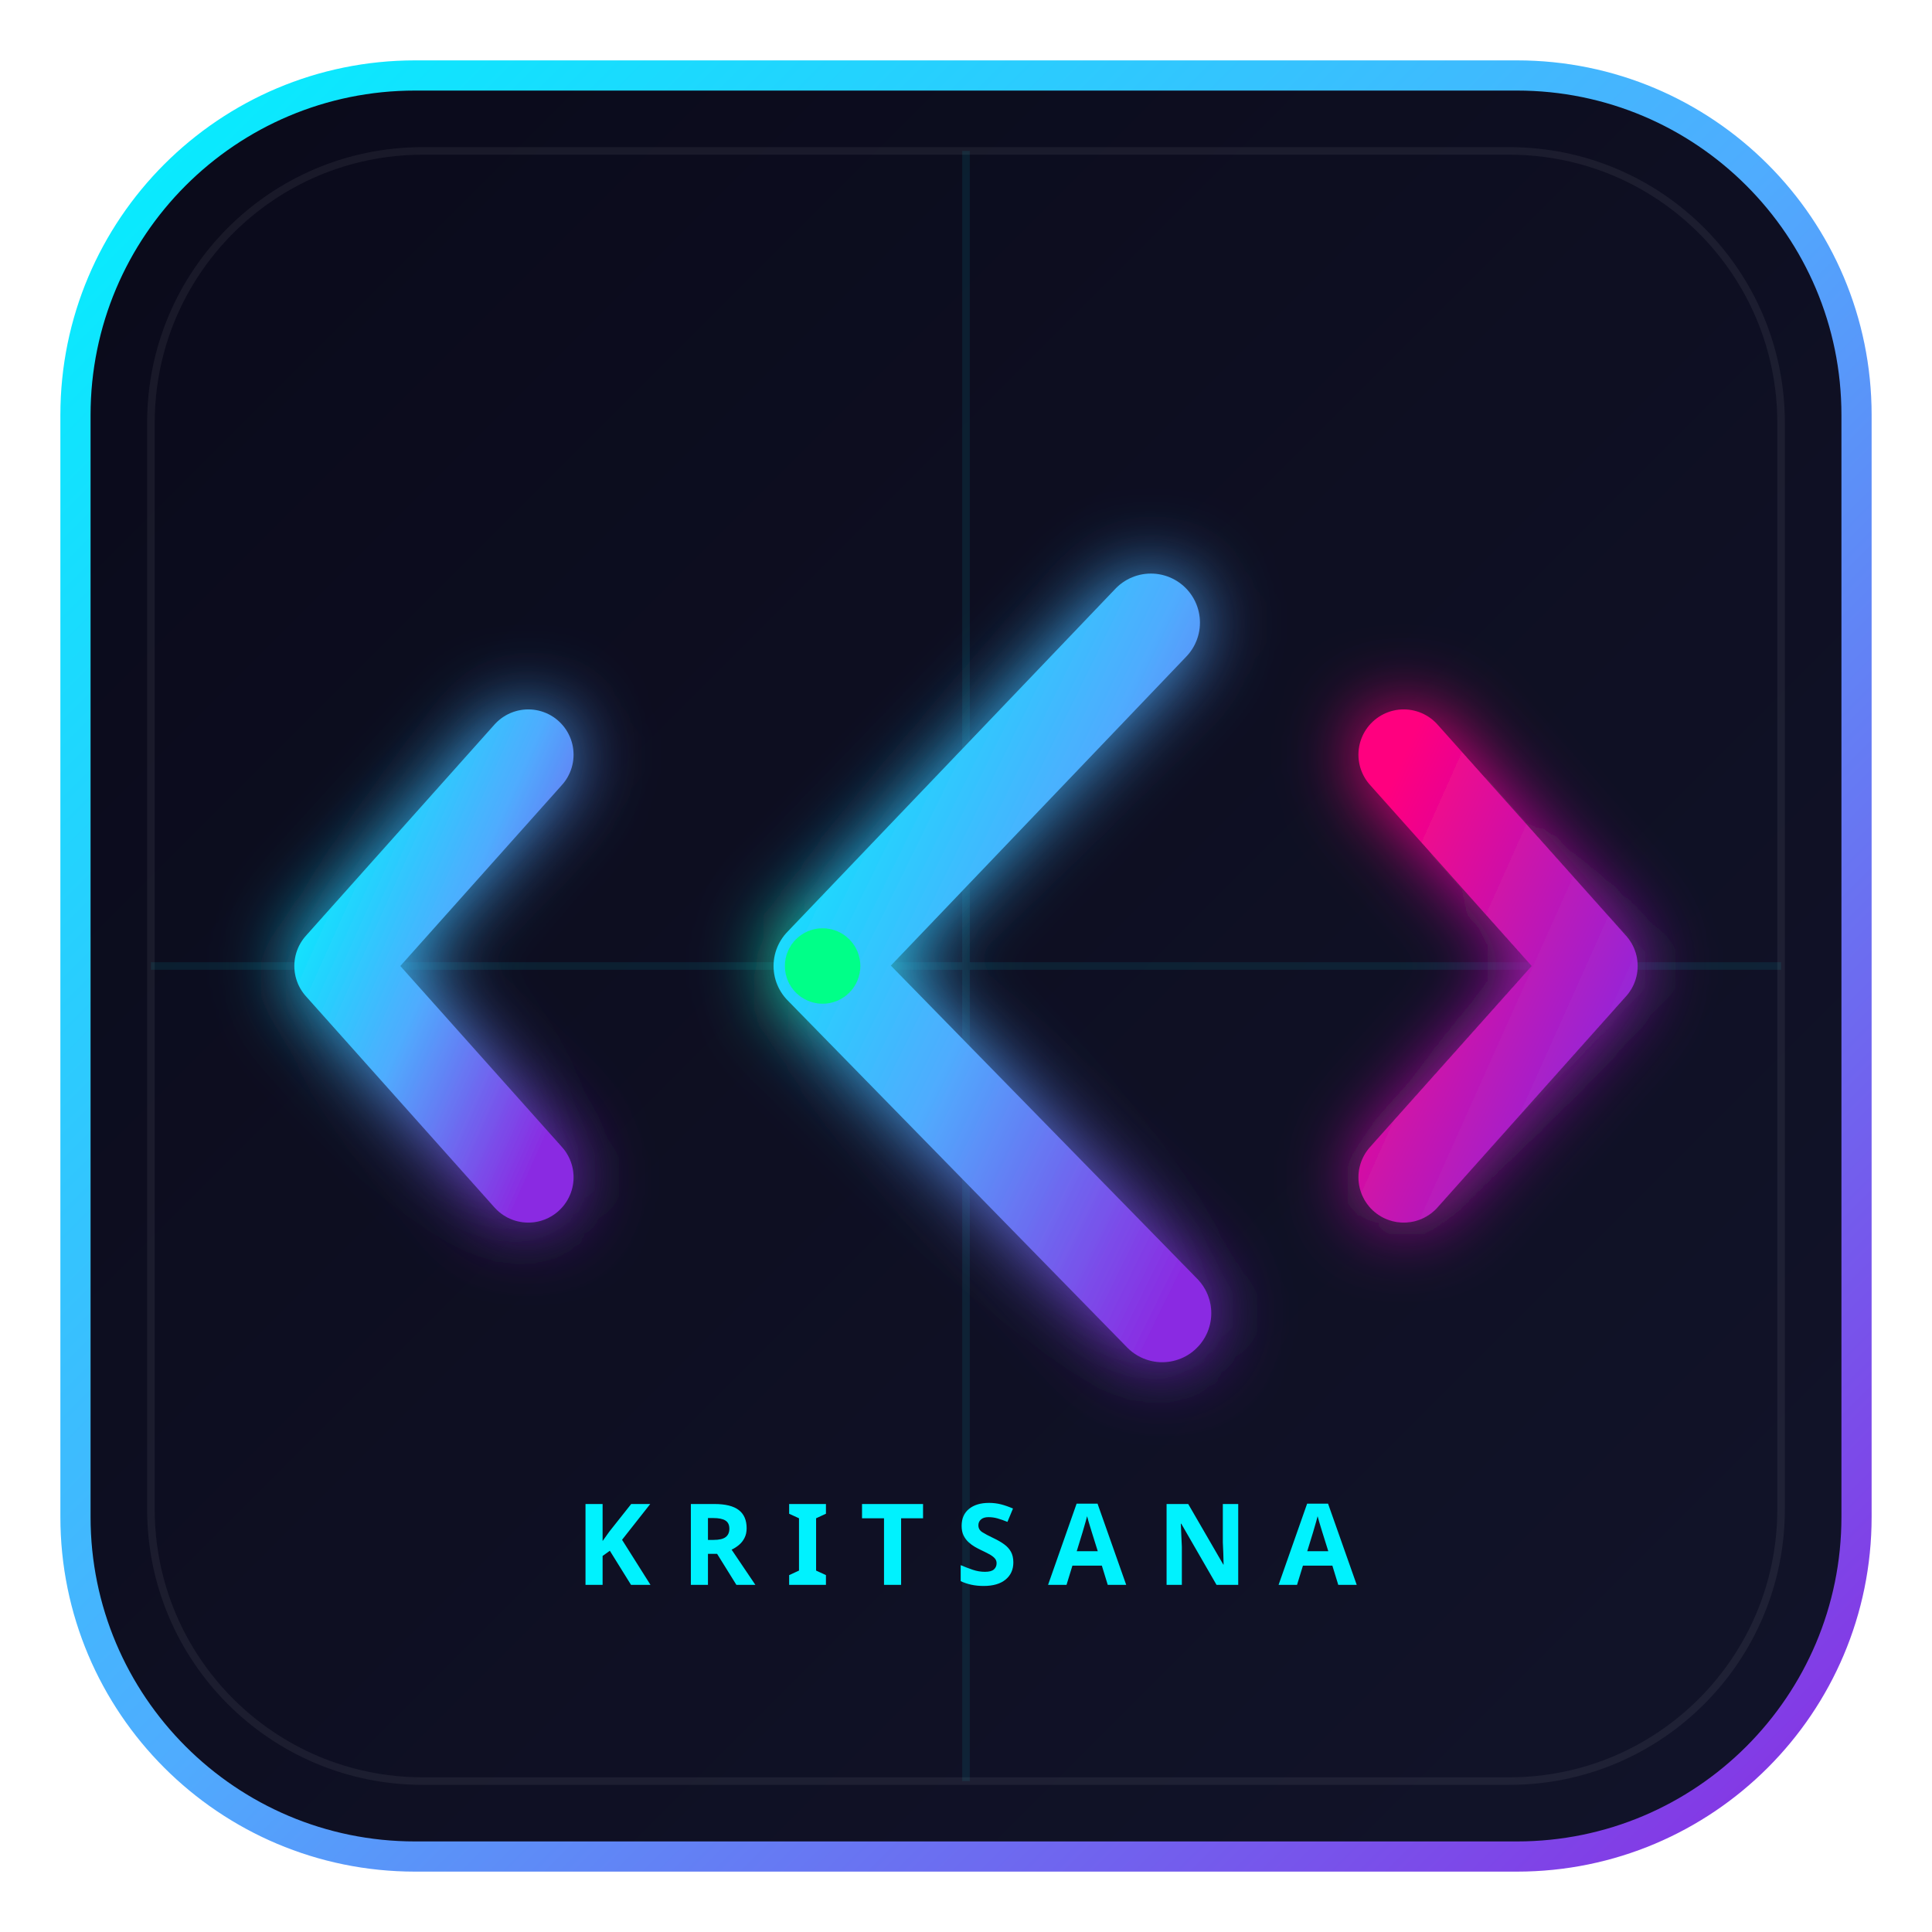
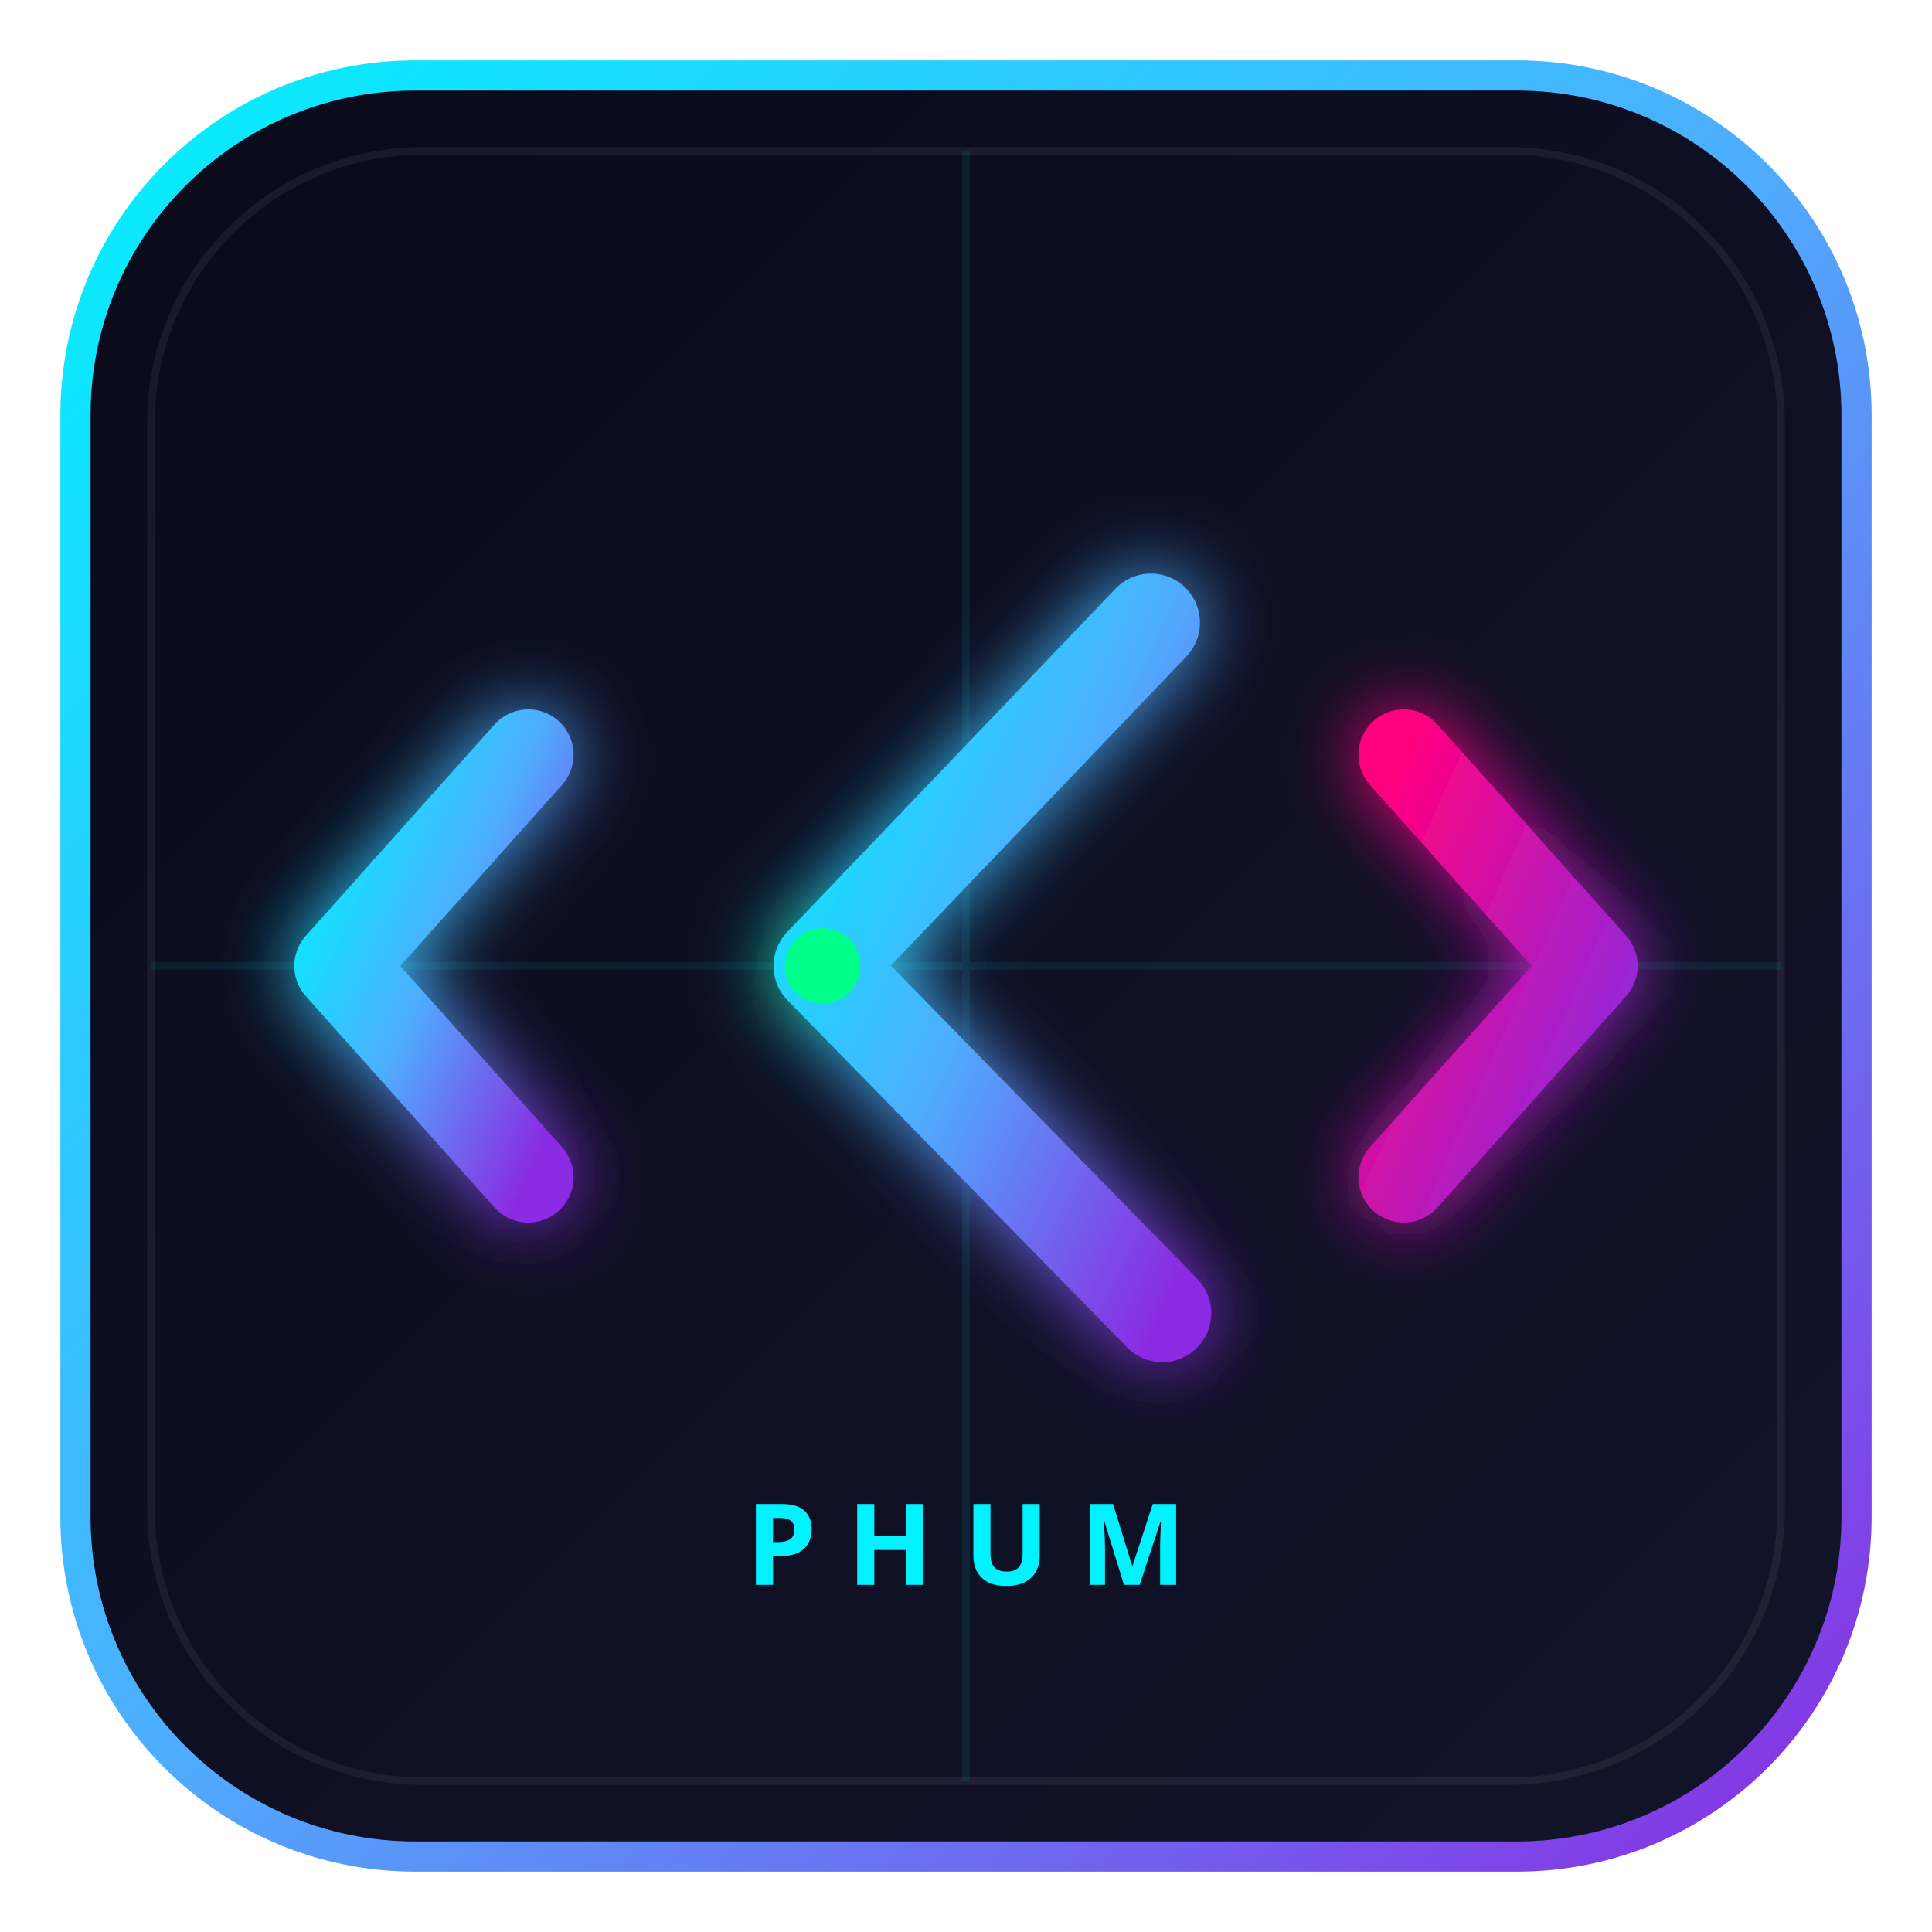
<svg xmlns="http://www.w3.org/2000/svg" viewBox="0 0 512 512" width="192" height="192">
  <defs>
    <linearGradient id="bgGrad" x1="0%" y1="0%" x2="100%" y2="100%">
      <stop offset="0%" stop-color="#0a0a1a" />
      <stop offset="100%" stop-color="#12142a" />
    </linearGradient>
    <linearGradient id="neonGrad" x1="0%" y1="0%" x2="100%" y2="100%">
      <stop offset="0%" stop-color="#00f2fe" />
      <stop offset="50%" stop-color="#4facfe" />
      <stop offset="100%" stop-color="#8a2be2" />
    </linearGradient>
    <linearGradient id="pinkGrad" x1="0%" y1="0%" x2="100%" y2="100%">
      <stop offset="0%" stop-color="#ff007f" />
      <stop offset="100%" stop-color="#8a2be2" />
    </linearGradient>
    <filter id="glow" x="-20%" y="-20%" width="140%" height="140%">
      <feGaussianBlur stdDeviation="10" result="blur" />
      <feMerge>
        <feMergeNode in="blur" />
        <feMergeNode in="SourceGraphic" />
      </feMerge>
    </filter>
  </defs>
  <rect x="20" y="20" width="472" height="472" rx="90" fill="url(#bgGrad)" stroke="url(#neonGrad)" stroke-width="8" />
  <rect x="40" y="40" width="432" height="432" rx="72" fill="none" stroke="rgba(255,255,255,0.06)" stroke-width="2" />
  <path d="M40 256 H472 M256 40 V472" stroke="rgba(0, 242, 254, 0.08)" stroke-width="2" />
  <g filter="url(#glow)">
    <path d="M140 200 L90 256 L140 312" fill="none" stroke="url(#neonGrad)" stroke-width="24" stroke-linecap="round" stroke-linejoin="round" />
    <path d="M372 200 L422 256 L372 312" fill="none" stroke="url(#pinkGrad)" stroke-width="24" stroke-linecap="round" stroke-linejoin="round" />
    <path d="M210 160 V352" fill="none" stroke="url(#neonGrad)" stroke-width="28" stroke-linecap="round" />
    <path d="M305 165 L218 256 L308 348" fill="none" stroke="url(#neonGrad)" stroke-width="26" stroke-linecap="round" stroke-linejoin="round" />
    <circle cx="218" cy="256" r="10" fill="#00ff88" />
  </g>
-   <text x="256" y="420" text-anchor="middle" fill="#00f2fe" font-family="'Orbitron', sans-serif" font-weight="800" font-size="30" letter-spacing="8">KRITSANA</text>
+   <text x="256" y="420" text-anchor="middle" fill="#00f2fe" font-family="'Orbitron', sans-serif" font-weight="800" font-size="30" letter-spacing="8">PHUM</text>
</svg>
